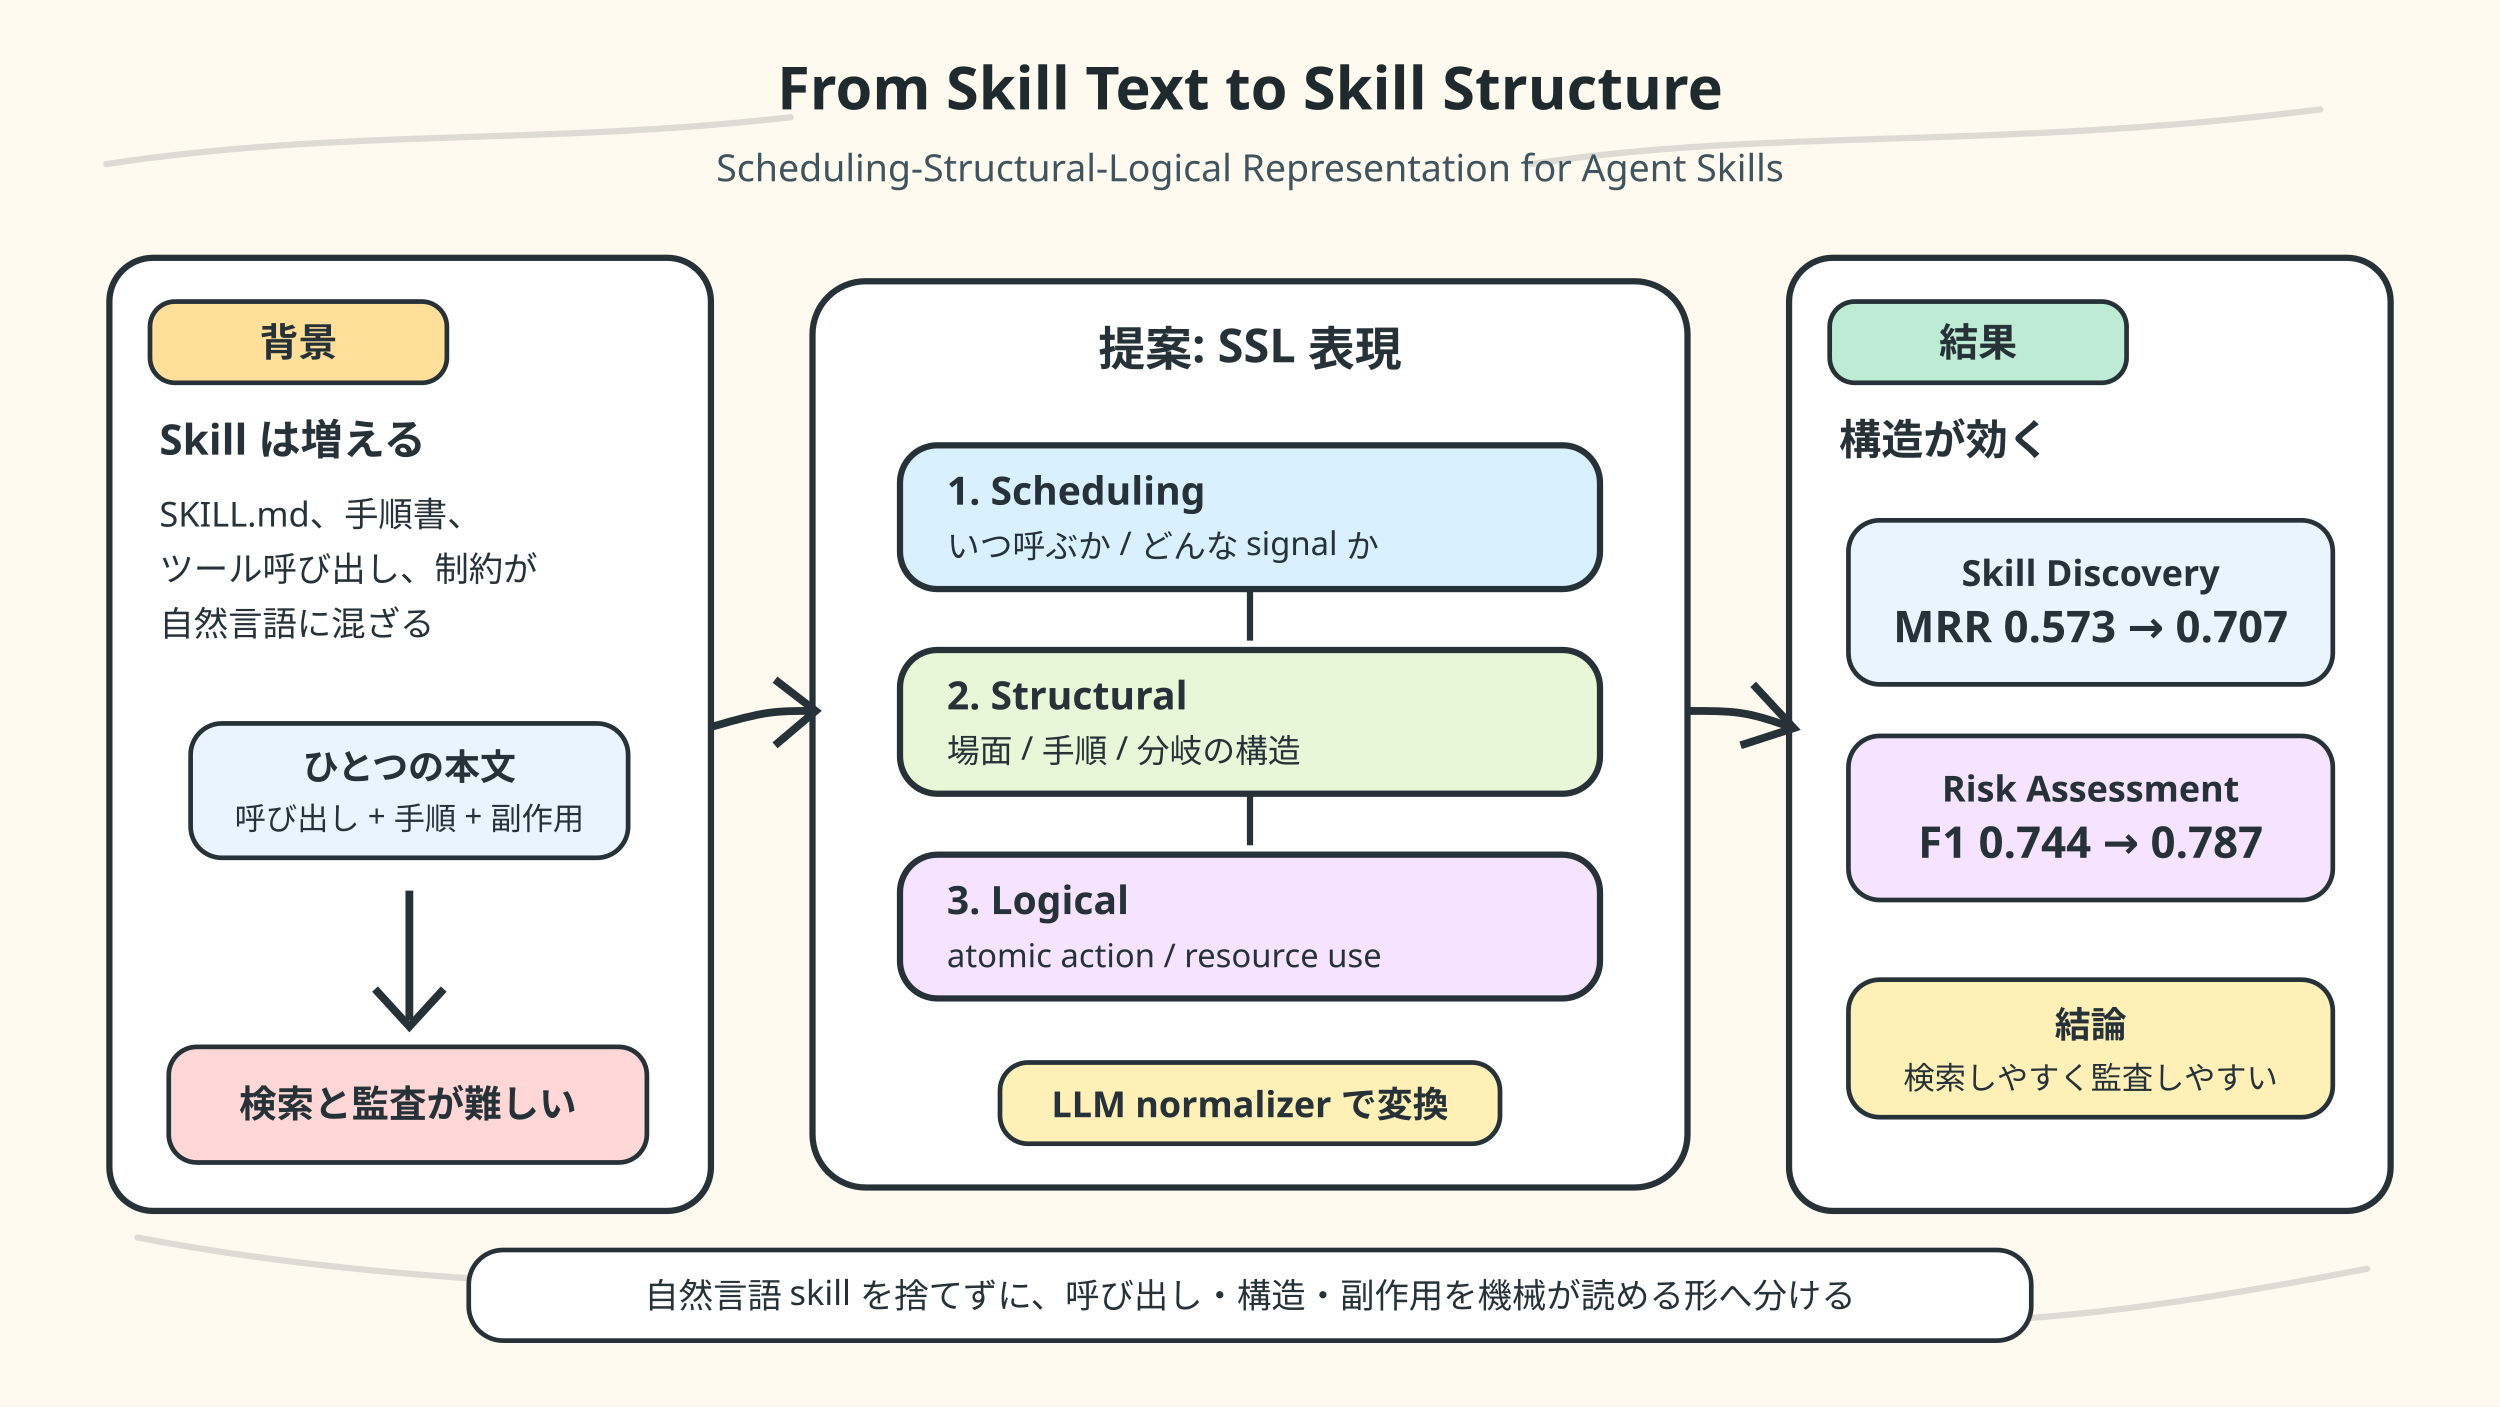
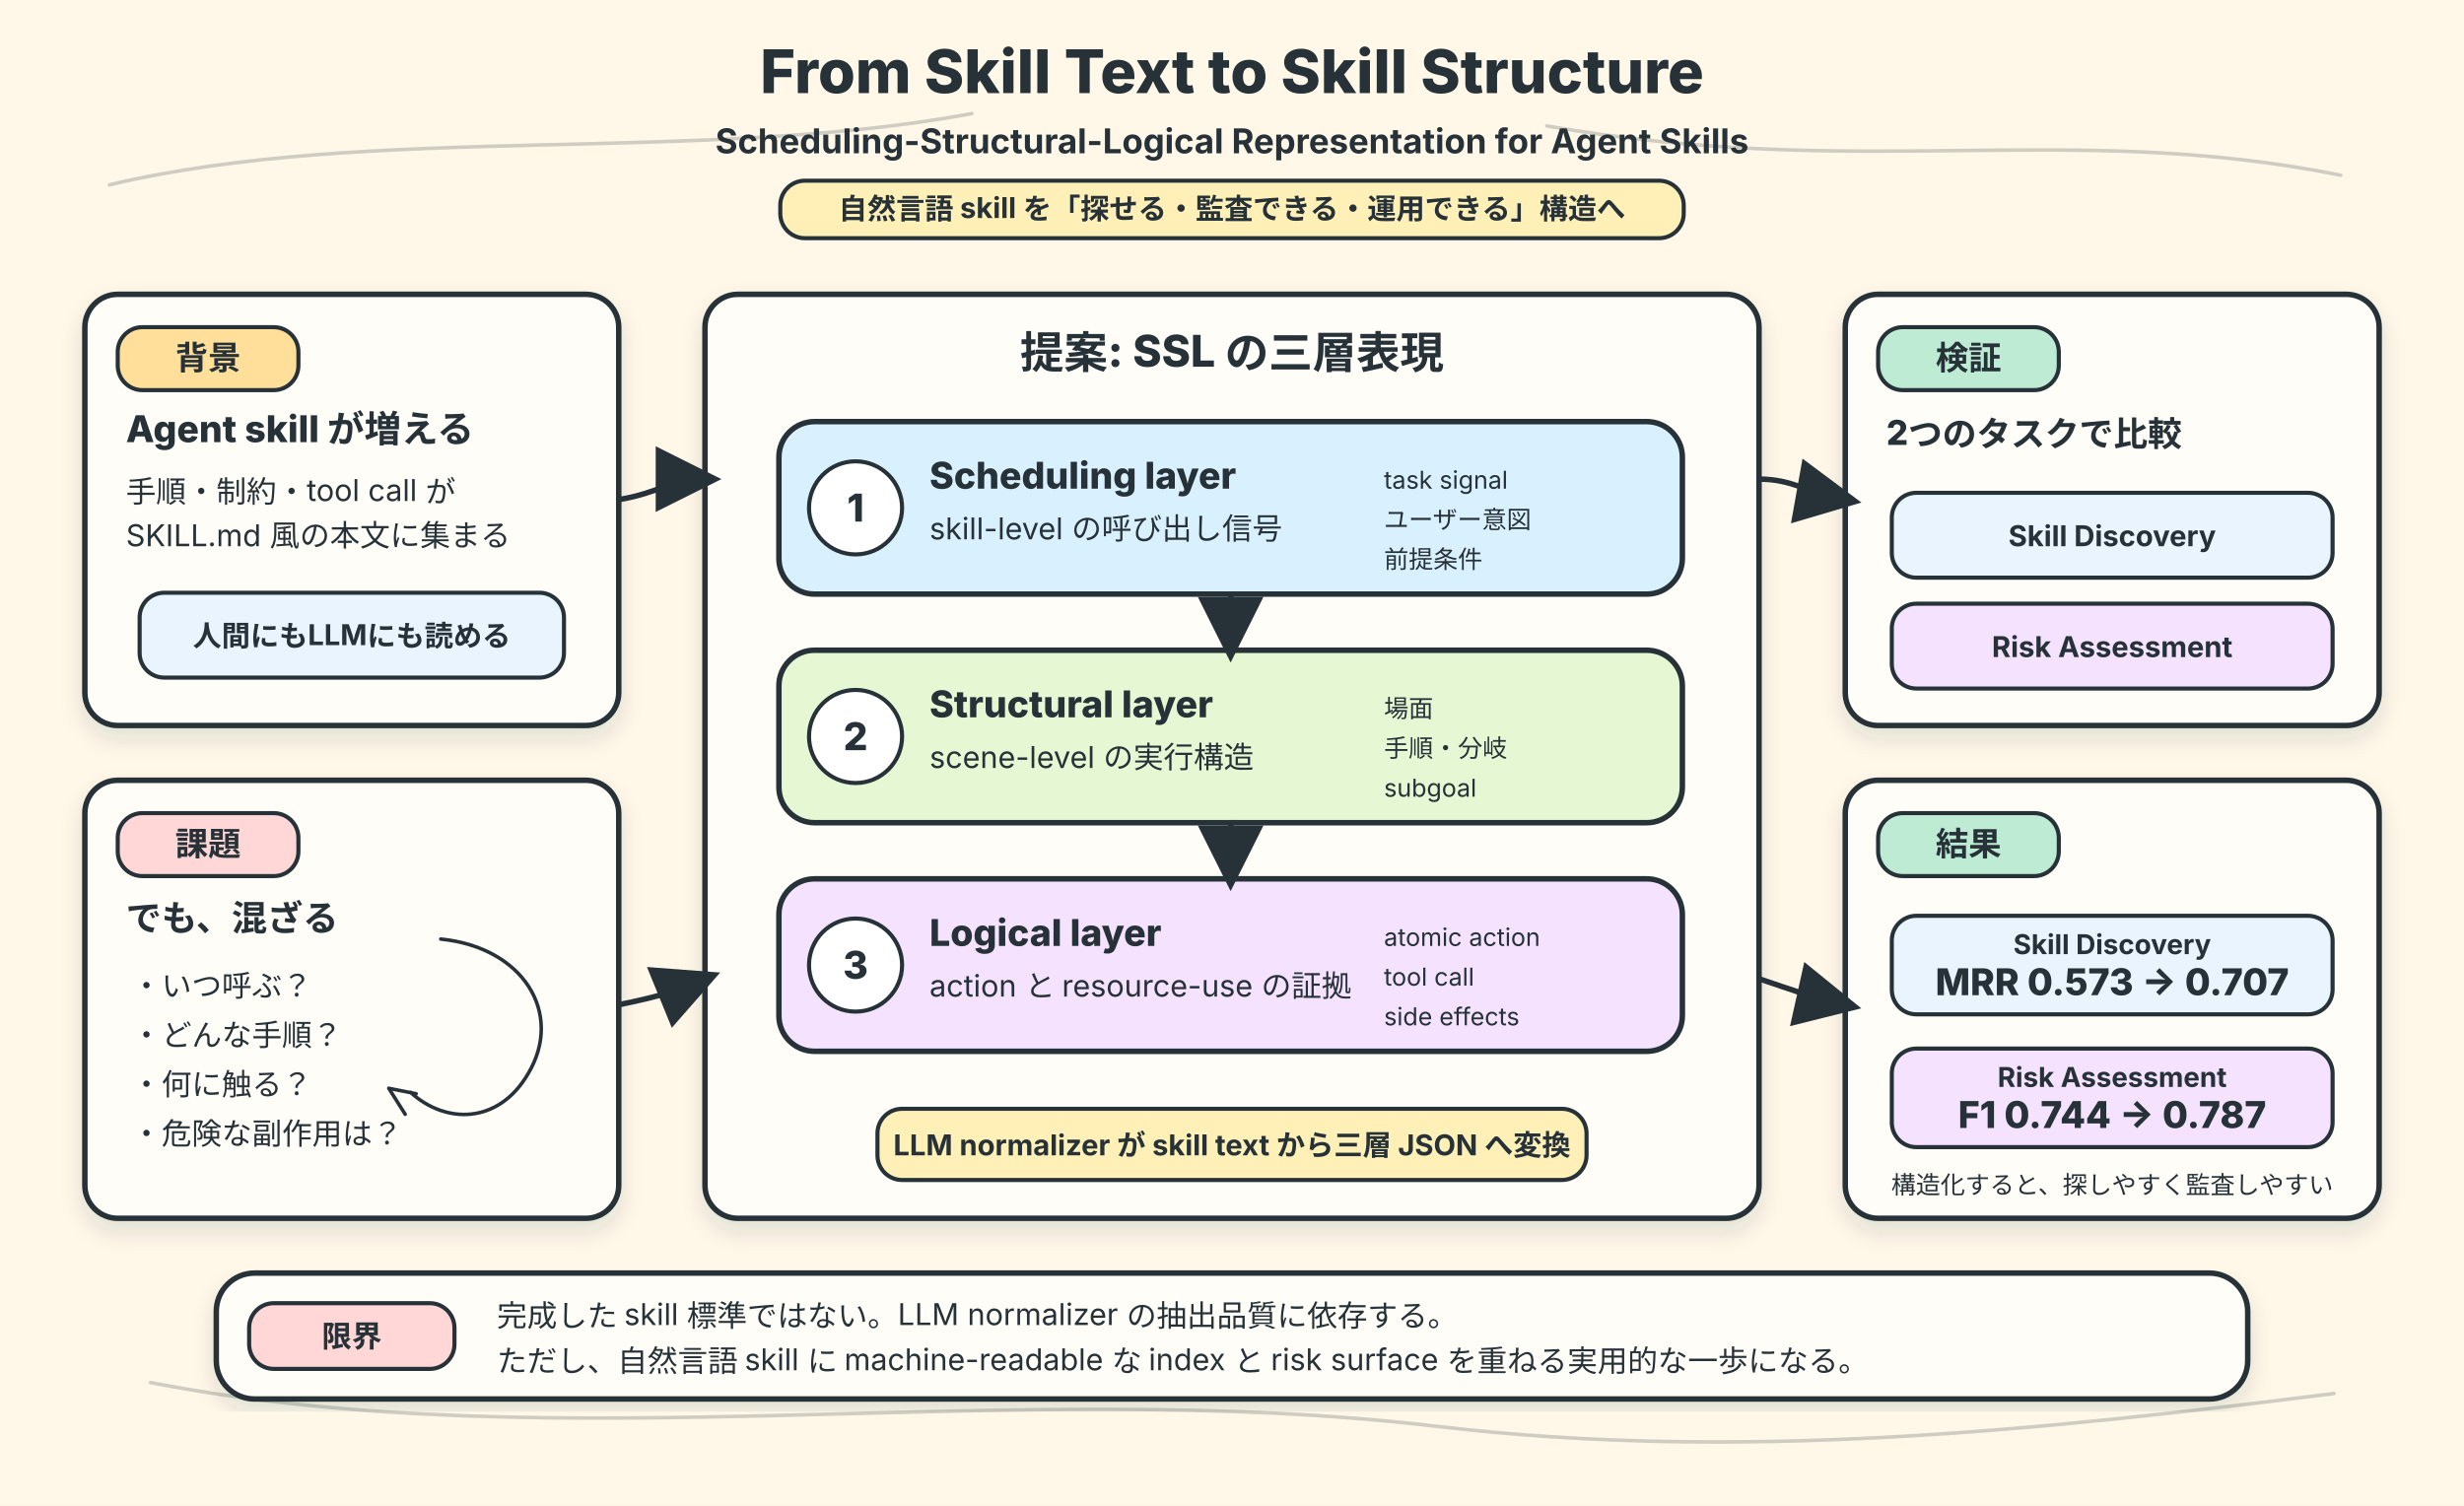
- <svg xmlns="http://www.w3.org/2000/svg" width="1600" height="900" viewBox="0 0 1600 900" role="img" aria-labelledby="title desc">
-   <rect width="1600" height="900" fill="#fffaf0" />
-   <g fill="none" stroke="#263238" stroke-width="4" stroke-linecap="round" stroke-linejoin="round" opacity="0.16">
-     <path d="M68 105 C220 82 350 93 506 75" />
-     <path d="M980 105 C1130 82 1280 96 1485 70" />
-     <path d="M88 792 C390 850 760 810 1110 842 C1265 856 1384 837 1515 812" />
+ <svg xmlns="http://www.w3.org/2000/svg" width="1800" height="1100" viewBox="0 0 1800 1100" role="img" aria-labelledby="title desc">
+   <defs>
+     <filter id="shadow" x="-10%" y="-10%" width="120%" height="120%">
+       <feDropShadow dx="0" dy="8" stdDeviation="8" flood-color="#263238" flood-opacity="0.12" />
+     </filter>
+     <marker id="arrow" markerWidth="14" markerHeight="14" refX="10" refY="7" orient="auto">
+       <path d="M1 1 L13 7 L1 13 Z" fill="#263238" />
+     </marker>
+     <style>
+       .t{font-family:-apple-system,BlinkMacSystemFont,"Hiragino Sans","Yu Gothic",Meiryo,sans-serif;fill:#263238}
+       .h{font-weight:800}
+       .m{font-weight:700}
+       .s{font-size:22px}
+       .xs{font-size:18px}
+       .line{fill:none;stroke:#263238;stroke-width:4;stroke-linecap:round;stroke-linejoin:round}
+       .thin{fill:none;stroke:#263238;stroke-width:2.6;stroke-linecap:round;stroke-linejoin:round}
+       .card{fill:#fffdf8;stroke:#263238;stroke-width:4;rx:24;filter:url(#shadow)}
+       .note{stroke:#263238;stroke-width:3;rx:18}
+     </style>
+   </defs>
+   <rect width="1800" height="1100" fill="#fff7e8" />
+   <g opacity="0.22" class="thin">
+     <path d="M80 135 C270 90 510 120 710 83" />
+     <path d="M1130 92 C1360 132 1510 88 1710 128" />
+     <path d="M110 1010 C410 1068 735 1005 1050 1042 C1270 1068 1490 1045 1705 1018" />
+     <path d="M105 250 C160 230 205 250 250 220" />
+     <path d="M1540 245 C1600 220 1660 255 1715 225" />
  </g>
-   <text x="800" y="70" text-anchor="middle" font-family="sans-serif" font-size="38" font-weight="700" fill="#1f2a2e">From Skill Text to Skill Structure</text>
-   <text x="800" y="116" text-anchor="middle" font-family="sans-serif" font-size="24" fill="#40545d">Scheduling-Structural-Logical Representation for Agent Skills</text>
-   <g transform="translate(70 165)">
-     <rect x="0" y="0" width="385" height="610" rx="28" fill="#ffffff" stroke="#263238" stroke-width="4" />
-     <rect x="26" y="28" width="190" height="52" rx="16" fill="#ffdf99" stroke="#263238" stroke-width="3" />
-     <text x="121" y="63" text-anchor="middle" font-family="sans-serif" font-size="25" font-weight="700" fill="#263238">背景</text>
-     <text x="32" y="126" font-family="sans-serif" font-size="27" font-weight="700" fill="#263238">Skill は増える</text>
-     <text x="32" y="172" font-family="sans-serif" font-size="22" fill="#263238">SKILL.md、手順書、</text>
-     <text x="32" y="207" font-family="sans-serif" font-size="22" fill="#263238">ツール呼び出し、制約が</text>
-     <text x="32" y="242" font-family="sans-serif" font-size="22" fill="#263238">自然言語に混ざる</text>
-     <g transform="translate(52 298)">
-       <rect x="0" y="0" width="280" height="86" rx="20" fill="#eaf4ff" stroke="#263238" stroke-width="3" />
-       <text x="140" y="36" text-anchor="middle" font-family="sans-serif" font-size="23" font-weight="700" fill="#263238">ひとつの本文</text>
-       <text x="140" y="68" text-anchor="middle" font-family="sans-serif" font-size="20" fill="#263238">呼び出し + 手順 + 副作用</text>
+   <text x="900" y="68" text-anchor="middle" class="t h" font-size="44">From Skill Text to Skill Structure</text>
+   <text x="900" y="112" text-anchor="middle" class="t m" font-size="25">Scheduling-Structural-Logical Representation for Agent Skills</text>
+   <rect x="570" y="132" width="660" height="42" rx="18" fill="#fff0b8" stroke="#263238" stroke-width="3" />
+   <text x="900" y="160" text-anchor="middle" class="t m" font-size="21">自然言語 skill を「探せる・監査できる・運用できる」構造へ</text>
+   <g transform="translate(62 215)">
+     <rect width="390" height="315" class="card" />
+     <rect x="24" y="24" width="132" height="46" class="note" fill="#ffdf99" />
+     <text x="90" y="55" text-anchor="middle" class="t h" font-size="24">背景</text>
+     <text x="30" y="108" class="t h" font-size="27">Agent skill が増える</text>
+     <text x="30" y="152" class="t s">手順・制約・tool call が</text>
+     <text x="30" y="184" class="t s">SKILL.md 風の本文に集まる</text>
+     <g transform="translate(40 218)">
+       <rect width="310" height="62" rx="18" fill="#eaf4ff" stroke="#263238" stroke-width="3" />
+       <text x="155" y="39" text-anchor="middle" class="t m" font-size="21">人間にもLLMにも読める</text>
    </g>
-     <path d="M192 405 L192 488" stroke="#263238" stroke-width="5" />
-     <path d="M170 468 L192 492 L214 468" fill="none" stroke="#263238" stroke-width="5" />
-     <rect x="38" y="505" width="306" height="74" rx="18" fill="#ffd7d7" stroke="#263238" stroke-width="3" />
-     <text x="191" y="550" text-anchor="middle" font-family="sans-serif" font-size="24" font-weight="700" fill="#263238">検索と監査が難しい</text>
  </g>
-   <g transform="translate(520 180)">
-     <rect x="0" y="0" width="560" height="580" rx="34" fill="#ffffff" stroke="#263238" stroke-width="4" />
-     <text x="280" y="54" text-anchor="middle" font-family="sans-serif" font-size="30" font-weight="700" fill="#263238">提案: SSL 表現</text>
-     <g transform="translate(56 105)">
-       <rect x="0" y="0" width="448" height="92" rx="24" fill="#d9f0ff" stroke="#263238" stroke-width="4" />
-       <text x="30" y="38" font-family="sans-serif" font-size="25" font-weight="700" fill="#263238">1. Scheduling</text>
-       <text x="30" y="72" font-family="sans-serif" font-size="21" fill="#263238">いつ呼ぶか / どんな signal か</text>
+   <g transform="translate(62 570)">
+     <rect width="390" height="320" class="card" />
+     <rect x="24" y="24" width="132" height="46" class="note" fill="#ffd7d7" />
+     <text x="90" y="55" text-anchor="middle" class="t h" font-size="24">課題</text>
+     <text x="30" y="110" class="t h" font-size="26">でも、混ざる</text>
+     <g class="t s">
+       <text x="34" y="158">・いつ呼ぶ？</text>
+       <text x="34" y="194">・どんな手順？</text>
+       <text x="34" y="230">・何に触る？</text>
+       <text x="34" y="266">・危険な副作用は？</text>
    </g>
-     <g transform="translate(56 236)">
-       <rect x="0" y="0" width="448" height="92" rx="24" fill="#e7f7d7" stroke="#263238" stroke-width="4" />
-       <text x="30" y="38" font-family="sans-serif" font-size="25" font-weight="700" fill="#263238">2. Structural</text>
-       <text x="30" y="72" font-family="sans-serif" font-size="21" fill="#263238">場面 / 手順 / 分岐の構造</text>
+     <path d="M260 116 C320 122 350 170 324 214 C302 252 263 251 238 228" class="thin" />
+     <path d="M242 229 L222 225 L234 244" class="thin" />
+   </g>
+   <g transform="translate(515 215)">
+     <rect width="770" height="675" class="card" />
+     <text x="385" y="54" text-anchor="middle" class="t h" font-size="32">提案: SSL の三層表現</text>
+     <g transform="translate(54 93)">
+       <rect width="660" height="126" rx="26" fill="#d9f0ff" stroke="#263238" stroke-width="4" />
+       <circle cx="56" cy="63" r="34" fill="#ffffff" stroke="#263238" stroke-width="3" />
+       <text x="56" y="73" text-anchor="middle" class="t h" font-size="28">1</text>
+       <text x="110" y="49" class="t h" font-size="27">Scheduling layer</text>
+       <text x="110" y="86" class="t s">skill-level の呼び出し信号</text>
+       <text x="442" y="49" class="t xs">task signal</text>
+       <text x="442" y="78" class="t xs">ユーザー意図</text>
+       <text x="442" y="107" class="t xs">前提条件</text>
    </g>
-     <g transform="translate(56 367)">
-       <rect x="0" y="0" width="448" height="92" rx="24" fill="#f6e3ff" stroke="#263238" stroke-width="4" />
-       <text x="30" y="38" font-family="sans-serif" font-size="25" font-weight="700" fill="#263238">3. Logical</text>
-       <text x="30" y="72" font-family="sans-serif" font-size="21" fill="#263238">atomic action / resource use</text>
+     <g transform="translate(54 260)">
+       <rect width="660" height="126" rx="26" fill="#e5f7d3" stroke="#263238" stroke-width="4" />
+       <circle cx="56" cy="63" r="34" fill="#ffffff" stroke="#263238" stroke-width="3" />
+       <text x="56" y="73" text-anchor="middle" class="t h" font-size="28">2</text>
+       <text x="110" y="49" class="t h" font-size="27">Structural layer</text>
+       <text x="110" y="86" class="t s">scene-level の実行構造</text>
+       <text x="442" y="49" class="t xs">場面</text>
+       <text x="442" y="78" class="t xs">手順・分岐</text>
+       <text x="442" y="107" class="t xs">subgoal</text>
    </g>
-     <path d="M280 197 L280 230" stroke="#263238" stroke-width="4" />
-     <path d="M280 328 L280 361" stroke="#263238" stroke-width="4" />
-     <rect x="120" y="500" width="320" height="52" rx="18" fill="#fff0b8" stroke="#263238" stroke-width="3" />
-     <text x="280" y="535" text-anchor="middle" font-family="sans-serif" font-size="23" font-weight="700" fill="#263238">LLM normalizer で変換</text>
+     <g transform="translate(54 427)">
+       <rect width="660" height="126" rx="26" fill="#f4e2ff" stroke="#263238" stroke-width="4" />
+       <circle cx="56" cy="63" r="34" fill="#ffffff" stroke="#263238" stroke-width="3" />
+       <text x="56" y="73" text-anchor="middle" class="t h" font-size="28">3</text>
+       <text x="110" y="49" class="t h" font-size="27">Logical layer</text>
+       <text x="110" y="86" class="t s">action と resource-use の証拠</text>
+       <text x="442" y="49" class="t xs">atomic action</text>
+       <text x="442" y="78" class="t xs">tool call</text>
+       <text x="442" y="107" class="t xs">side effects</text>
+     </g>
+     <path d="M384 219 L384 257" class="line" marker-end="url(#arrow)" />
+     <path d="M384 386 L384 424" class="line" marker-end="url(#arrow)" />
+     <g transform="translate(126 595)">
+       <rect width="518" height="52" rx="18" fill="#fff0b8" stroke="#263238" stroke-width="3" />
+       <text x="259" y="34" text-anchor="middle" class="t m" font-size="21">LLM normalizer が skill text から三層 JSON へ変換</text>
+     </g>
  </g>
-   <g transform="translate(1145 165)">
-     <rect x="0" y="0" width="385" height="610" rx="28" fill="#ffffff" stroke="#263238" stroke-width="4" />
-     <rect x="26" y="28" width="190" height="52" rx="16" fill="#bdebd4" stroke="#263238" stroke-width="3" />
-     <text x="121" y="63" text-anchor="middle" font-family="sans-serif" font-size="25" font-weight="700" fill="#263238">結果</text>
-     <text x="32" y="126" font-family="sans-serif" font-size="27" font-weight="700" fill="#263238">構造が効く</text>
-     <g transform="translate(38 168)">
-       <rect x="0" y="0" width="310" height="105" rx="20" fill="#eaf4ff" stroke="#263238" stroke-width="3" />
-       <text x="155" y="42" text-anchor="middle" font-family="sans-serif" font-size="23" font-weight="700" fill="#263238">Skill Discovery</text>
-       <text x="155" y="78" text-anchor="middle" font-family="sans-serif" font-size="28" font-weight="700" fill="#263238">MRR 0.573 → 0.707</text>
+   <g transform="translate(1348 215)">
+     <rect width="390" height="315" class="card" />
+     <rect x="24" y="24" width="132" height="46" class="note" fill="#bdebd4" />
+     <text x="90" y="55" text-anchor="middle" class="t h" font-size="24">検証</text>
+     <text x="30" y="110" class="t h" font-size="25">2つのタスクで比較</text>
+     <g transform="translate(34 145)">
+       <rect width="322" height="62" rx="18" fill="#eaf4ff" stroke="#263238" stroke-width="3" />
+       <text x="161" y="39" text-anchor="middle" class="t m" font-size="21">Skill Discovery</text>
    </g>
-     <g transform="translate(38 306)">
-       <rect x="0" y="0" width="310" height="105" rx="20" fill="#f6e3ff" stroke="#263238" stroke-width="3" />
-       <text x="155" y="42" text-anchor="middle" font-family="sans-serif" font-size="23" font-weight="700" fill="#263238">Risk Assessment</text>
-       <text x="155" y="78" text-anchor="middle" font-family="sans-serif" font-size="28" font-weight="700" fill="#263238">F1 0.744 → 0.787</text>
+     <g transform="translate(34 226)">
+       <rect width="322" height="62" rx="18" fill="#f4e2ff" stroke="#263238" stroke-width="3" />
+       <text x="161" y="39" text-anchor="middle" class="t m" font-size="21">Risk Assessment</text>
    </g>
-     <rect x="38" y="462" width="310" height="88" rx="20" fill="#fff0b8" stroke="#263238" stroke-width="3" />
-     <text x="193" y="499" text-anchor="middle" font-family="sans-serif" font-size="23" font-weight="700" fill="#263238">結論</text>
-     <text x="193" y="532" text-anchor="middle" font-family="sans-serif" font-size="20" fill="#263238">検索しやすく監査しやすい</text>
  </g>
-   <path d="M456 465 C490 455 496 455 520 455" fill="none" stroke="#263238" stroke-width="5" />
-   <path d="M496 435 L522 455 L496 477" fill="none" stroke="#263238" stroke-width="5" />
-   <path d="M1080 455 C1110 455 1117 455 1145 465" fill="none" stroke="#263238" stroke-width="5" />
-   <path d="M1122 438 L1148 466 L1114 477" fill="none" stroke="#263238" stroke-width="5" />
-   <g transform="translate(300 800)">
-     <rect x="0" y="0" width="1000" height="58" rx="22" fill="#ffffff" stroke="#263238" stroke-width="3" />
-     <text x="500" y="37" text-anchor="middle" font-family="sans-serif" font-size="22" fill="#263238">自然言語 skill を捨てずに、呼び出し・構造・副作用を機械が読める形へ分ける</text>
+   <g transform="translate(1348 570)">
+     <rect width="390" height="320" class="card" />
+     <rect x="24" y="24" width="132" height="46" class="note" fill="#bdebd4" />
+     <text x="90" y="55" text-anchor="middle" class="t h" font-size="24">結果</text>
+     <g transform="translate(34 99)">
+       <rect width="322" height="72" rx="18" fill="#eaf4ff" stroke="#263238" stroke-width="3" />
+       <text x="161" y="28" text-anchor="middle" class="t m" font-size="20">Skill Discovery</text>
+       <text x="161" y="58" text-anchor="middle" class="t h" font-size="27">MRR 0.573 → 0.707</text>
+     </g>
+     <g transform="translate(34 196)">
+       <rect width="322" height="72" rx="18" fill="#f4e2ff" stroke="#263238" stroke-width="3" />
+       <text x="161" y="28" text-anchor="middle" class="t m" font-size="20">Risk Assessment</text>
+       <text x="161" y="58" text-anchor="middle" class="t h" font-size="27">F1 0.744 → 0.787</text>
+     </g>
+     <text x="195" y="302" text-anchor="middle" class="t xs">構造化すると、探しやすく監査しやすい</text>
+   </g>
+   <path d="M452 365 C482 360 490 350 515 350" class="line" marker-end="url(#arrow)" />
+   <path d="M452 734 C486 727 493 724 515 715" class="line" marker-end="url(#arrow)" />
+   <path d="M1285 350 C1310 350 1320 360 1348 365" class="line" marker-end="url(#arrow)" />
+   <path d="M1285 715 C1312 724 1321 728 1348 734" class="line" marker-end="url(#arrow)" />
+   <g transform="translate(158 930)">
+     <rect width="1484" height="92" rx="28" fill="#fffdf8" stroke="#263238" stroke-width="4" filter="url(#shadow)" />
+     <rect x="24" y="22" width="150" height="48" rx="18" fill="#ffd7d7" stroke="#263238" stroke-width="3" />
+     <text x="99" y="54" text-anchor="middle" class="t h" font-size="22">限界</text>
+     <text x="205" y="39" class="t s">完成した skill 標準ではない。LLM normalizer の抽出品質に依存する。</text>
+     <text x="205" y="72" class="t s">ただし、自然言語 skill に machine-readable な index と risk surface を重ねる実用的な一歩になる。</text>
  </g>
</svg>
